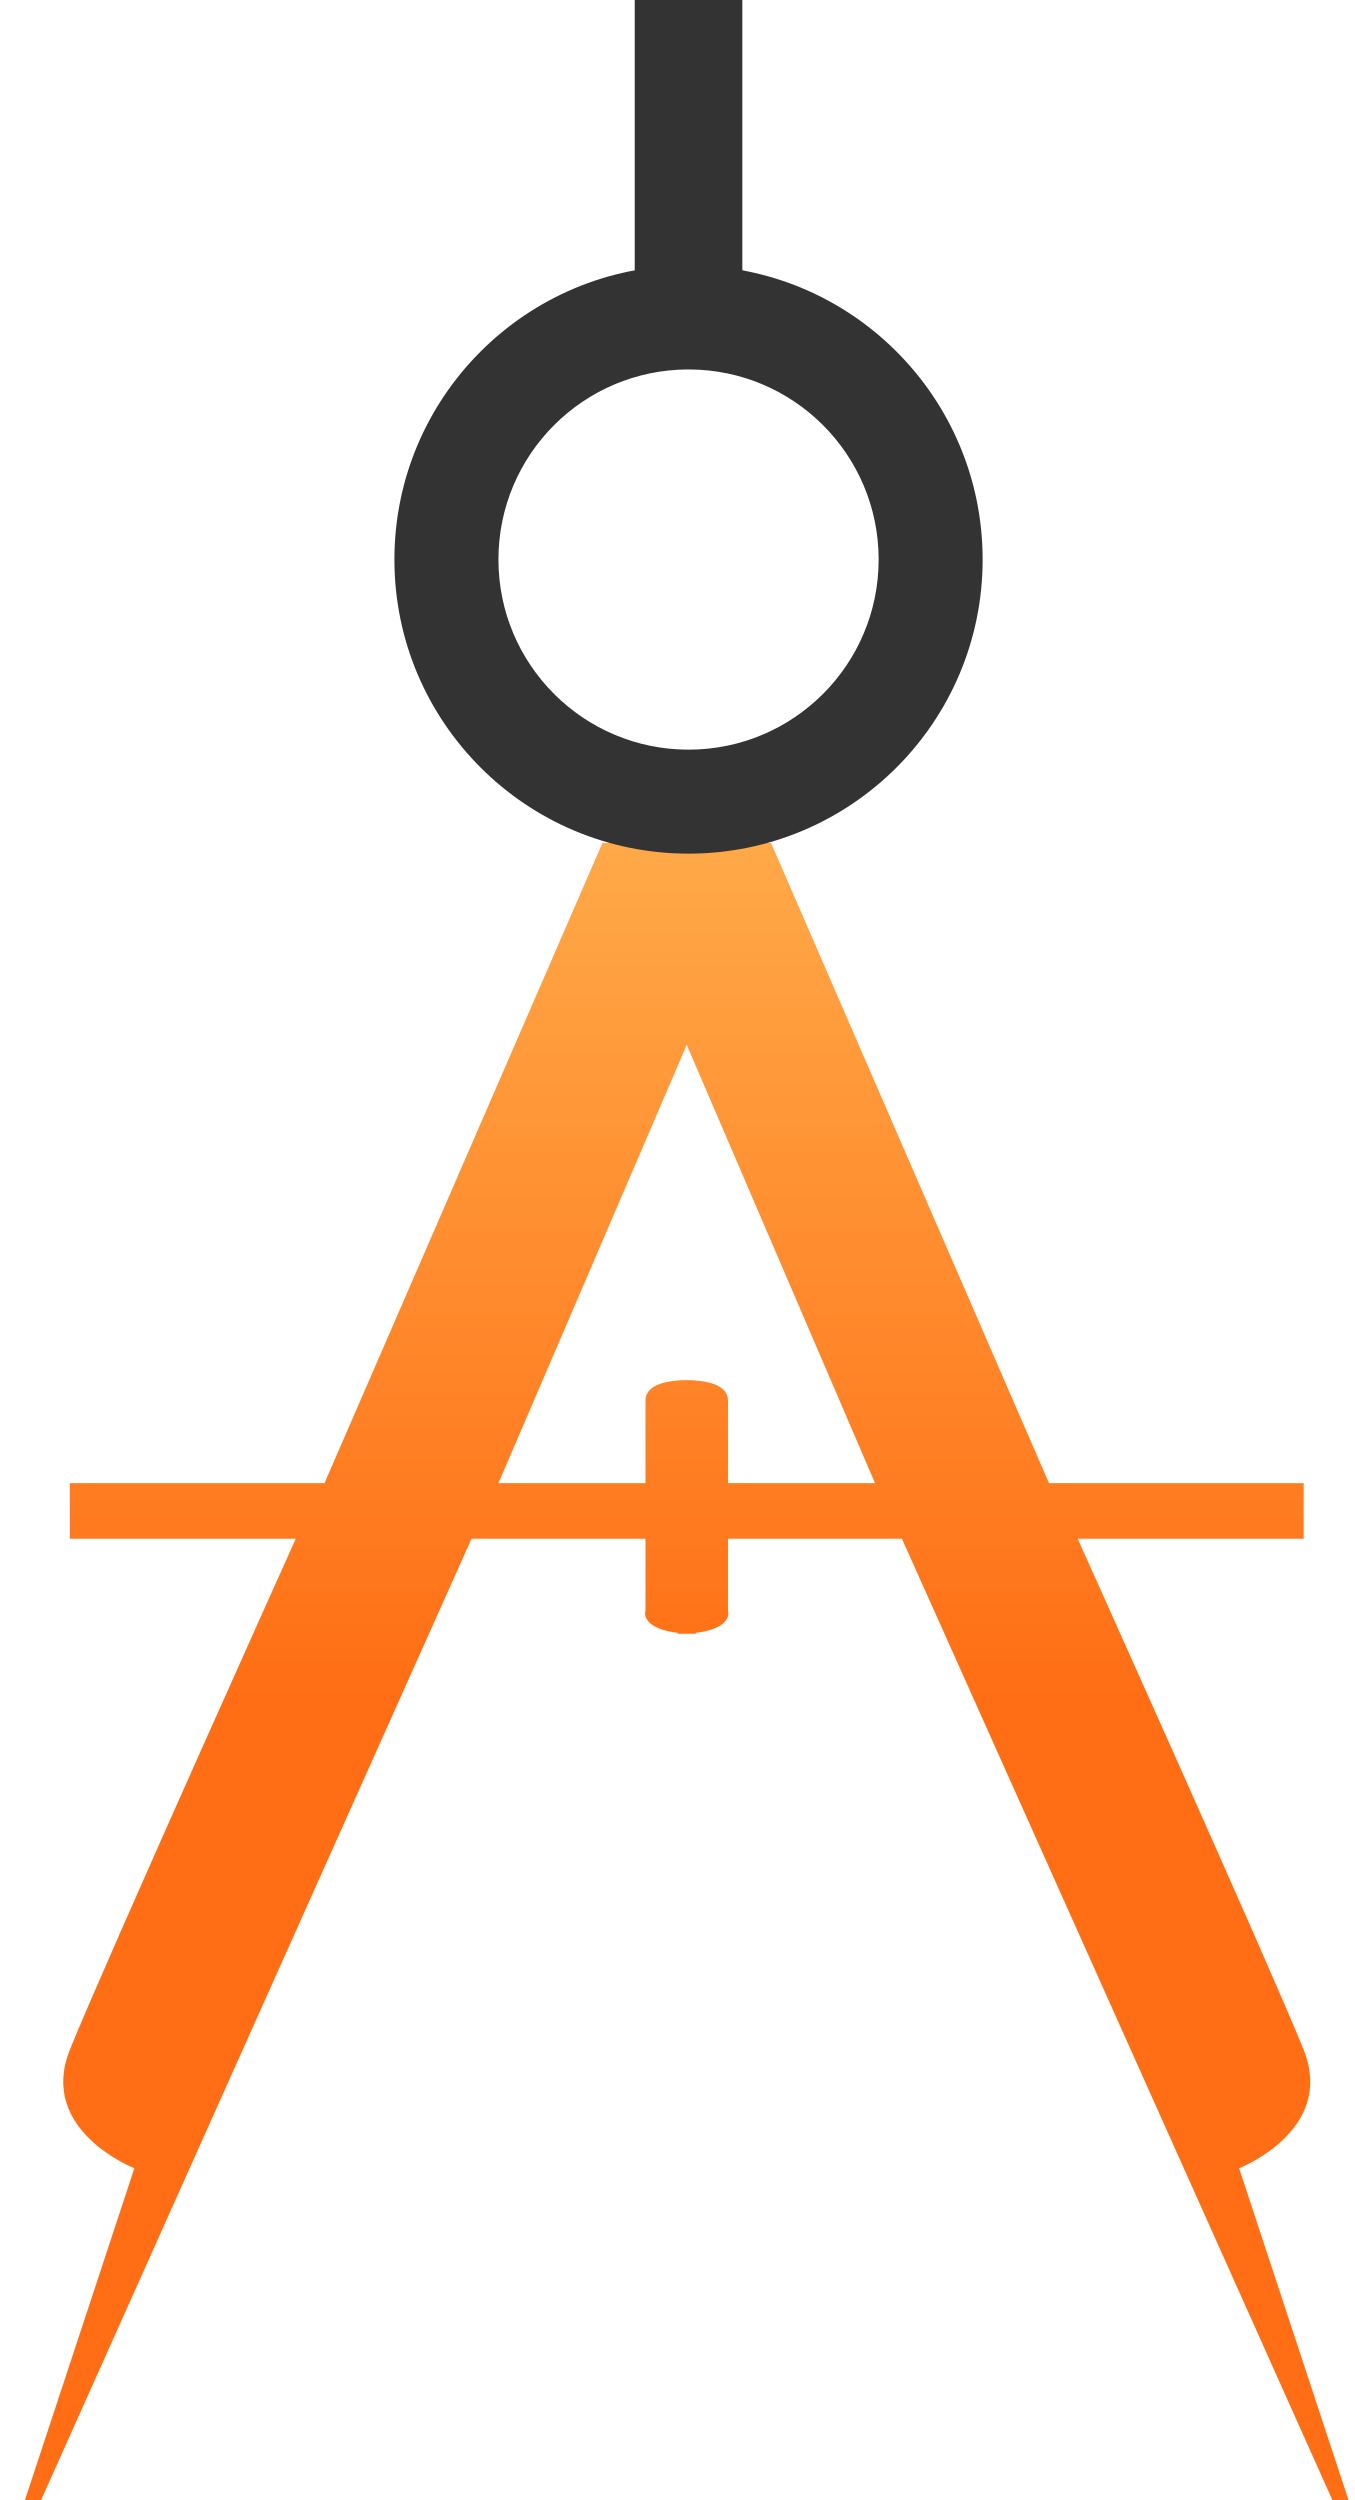
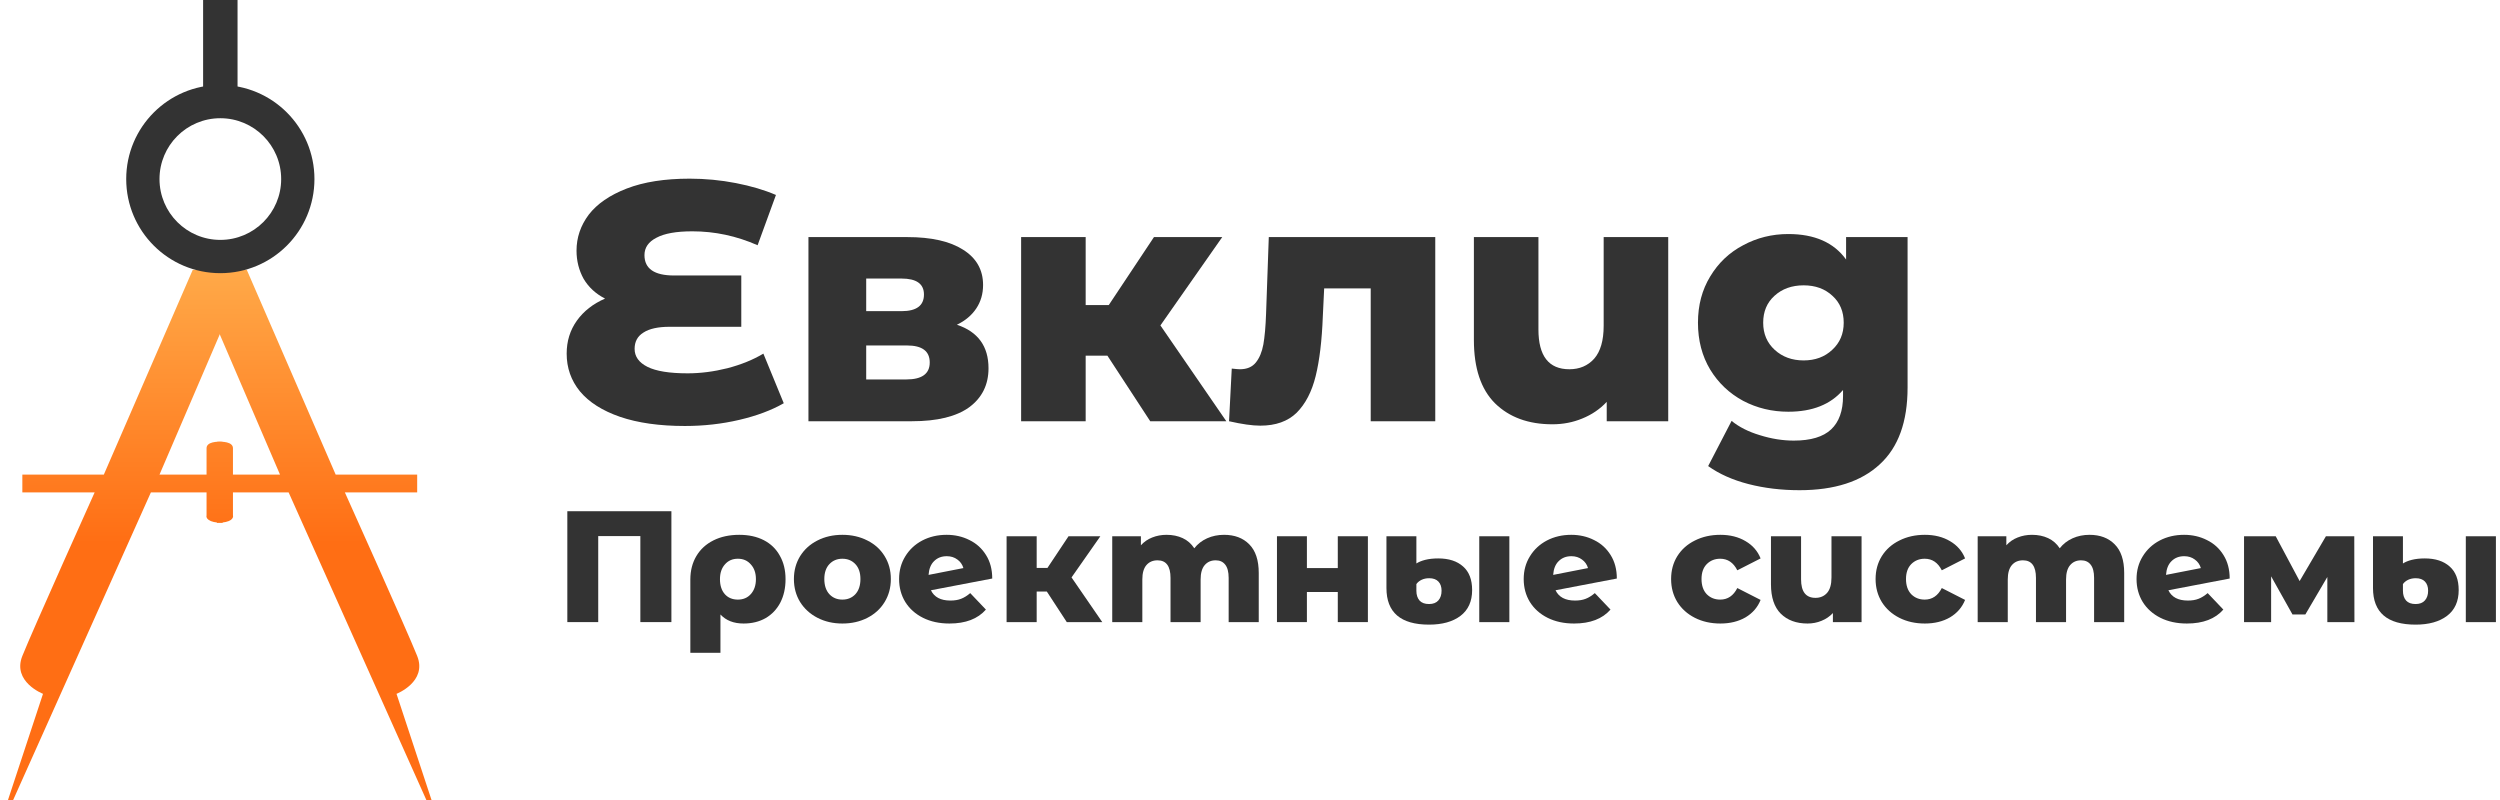
- <svg xmlns="http://www.w3.org/2000/svg" width="39" height="72" viewBox="0 0 39 72" fill="none">
+ <svg xmlns="http://www.w3.org/2000/svg" width="225" height="72" viewBox="0 0 225 72" fill="none">
+   <path d="M70.538 36.291C69.438 36.922 68.103 37.422 66.533 37.789C64.963 38.156 63.333 38.339 61.641 38.339C59.358 38.339 57.411 38.064 55.801 37.514C54.211 36.963 53.008 36.199 52.193 35.22C51.398 34.242 51 33.111 51 31.826C51 30.705 51.306 29.716 51.917 28.86C52.529 28.004 53.375 27.342 54.455 26.873C53.619 26.445 52.977 25.854 52.529 25.099C52.101 24.325 51.887 23.479 51.887 22.561C51.887 21.379 52.254 20.299 52.987 19.32C53.742 18.342 54.883 17.557 56.412 16.966C57.941 16.375 59.827 16.079 62.069 16.079C63.475 16.079 64.862 16.212 66.227 16.477C67.593 16.742 68.796 17.099 69.835 17.547L68.184 22.072C66.288 21.236 64.332 20.819 62.313 20.819C60.866 20.819 59.786 21.012 59.072 21.4C58.359 21.767 58.002 22.286 58.002 22.959C58.002 24.182 58.889 24.794 60.662 24.794H66.716V29.411H60.265C59.225 29.411 58.44 29.584 57.91 29.93C57.38 30.257 57.115 30.746 57.115 31.398C57.115 32.091 57.503 32.632 58.277 33.019C59.052 33.406 60.255 33.6 61.885 33.6C63.047 33.6 64.24 33.447 65.463 33.141C66.706 32.815 67.787 32.377 68.704 31.826L70.538 36.291Z" fill="#333333" />
+   <path d="M86.122 29.227C88.018 29.859 88.966 31.164 88.966 33.141C88.966 34.629 88.385 35.801 87.223 36.657C86.061 37.493 84.349 37.911 82.086 37.911H72.76V21.338H81.658C83.819 21.338 85.49 21.716 86.673 22.47C87.876 23.224 88.477 24.284 88.477 25.65C88.477 26.445 88.273 27.148 87.865 27.76C87.458 28.371 86.877 28.86 86.122 29.227ZM77.958 28.004H81.138C82.484 28.004 83.156 27.505 83.156 26.506C83.156 25.548 82.484 25.069 81.138 25.069H77.958V28.004ZM81.567 34.15C82.973 34.15 83.676 33.641 83.676 32.621C83.676 31.602 82.993 31.092 81.628 31.092H77.958V34.15H81.567Z" fill="#333333" />
+   <path d="M99.667 32.01H97.71V37.911H91.901V21.338H97.71V27.454H99.79L103.856 21.338H110.002L104.437 29.288L110.369 37.911H103.52L99.667 32.01Z" fill="#333333" />
+   <path d="M129.174 21.338V37.911H123.364V25.956H119.175L119.053 28.493C118.971 30.654 118.757 32.438 118.411 33.844C118.064 35.251 117.493 36.352 116.698 37.147C115.903 37.921 114.813 38.309 113.427 38.309C112.713 38.309 111.775 38.176 110.613 37.911L110.858 33.172C111.225 33.212 111.47 33.233 111.592 33.233C112.224 33.233 112.703 33.029 113.029 32.621C113.355 32.214 113.579 31.673 113.702 31.001C113.824 30.308 113.906 29.39 113.946 28.249L114.191 21.338H129.174Z" fill="#333333" />
+   <path d="M150.14 21.338V37.911H144.605V36.168C143.994 36.821 143.26 37.32 142.404 37.666C141.568 38.013 140.671 38.186 139.713 38.186C137.552 38.186 135.83 37.554 134.545 36.291C133.282 35.027 132.65 33.131 132.65 30.603V21.338H138.459V29.655C138.459 32.04 139.387 33.233 141.242 33.233C142.159 33.233 142.903 32.917 143.474 32.285C144.045 31.633 144.33 30.644 144.33 29.319V21.338H150.14Z" fill="#333333" />
+   <path d="M171.682 21.338V34.884C171.682 37.962 170.847 40.266 169.175 41.794C167.504 43.343 165.098 44.118 161.959 44.118C160.328 44.118 158.799 43.935 157.372 43.568C155.946 43.201 154.733 42.661 153.734 41.947L155.844 37.88C156.516 38.431 157.362 38.859 158.382 39.165C159.421 39.491 160.44 39.654 161.439 39.654C162.968 39.654 164.089 39.318 164.803 38.645C165.516 37.972 165.873 36.973 165.873 35.648V35.098C164.752 36.403 163.111 37.055 160.95 37.055C159.482 37.055 158.127 36.729 156.883 36.076C155.64 35.404 154.651 34.466 153.917 33.263C153.183 32.04 152.817 30.634 152.817 29.044C152.817 27.474 153.183 26.088 153.917 24.885C154.651 23.662 155.64 22.725 156.883 22.072C158.127 21.4 159.482 21.063 160.95 21.063C163.315 21.063 165.047 21.828 166.148 23.357V21.338H171.682ZM162.326 32.438C163.366 32.438 164.222 32.122 164.894 31.49C165.587 30.858 165.934 30.043 165.934 29.044C165.934 28.045 165.598 27.24 164.925 26.628C164.252 25.996 163.386 25.68 162.326 25.68C161.266 25.68 160.389 25.996 159.696 26.628C159.024 27.24 158.687 28.045 158.687 29.044C158.687 30.043 159.034 30.858 159.727 31.49C160.42 32.122 161.286 32.438 162.326 32.438Z" fill="#333333" />
+   <path d="M60.426 46.01V55.989H57.632V48.248H53.84V55.989H51.06V46.01H60.426Z" fill="#333333" />
+   <path d="M66.536 48.134C67.382 48.134 68.119 48.295 68.746 48.618C69.373 48.942 69.853 49.407 70.186 50.016C70.528 50.614 70.699 51.318 70.699 52.125C70.699 52.924 70.542 53.627 70.228 54.235C69.915 54.834 69.473 55.3 68.903 55.632C68.332 55.955 67.672 56.117 66.921 56.117C66.037 56.117 65.344 55.846 64.84 55.304V58.754H62.131V52.154C62.131 51.355 62.312 50.652 62.673 50.044C63.034 49.436 63.547 48.965 64.213 48.633C64.878 48.3 65.653 48.134 66.536 48.134ZM66.408 53.964C66.893 53.964 67.282 53.798 67.577 53.465C67.881 53.123 68.033 52.676 68.033 52.125C68.033 51.574 67.881 51.132 67.577 50.8C67.282 50.457 66.893 50.286 66.408 50.286C65.923 50.286 65.534 50.457 65.239 50.8C64.945 51.132 64.797 51.574 64.797 52.125C64.797 52.686 64.94 53.133 65.225 53.465C65.519 53.798 65.914 53.964 66.408 53.964Z" fill="#333333" />
+   <path d="M75.814 56.117C74.987 56.117 74.241 55.946 73.576 55.604C72.911 55.261 72.388 54.786 72.008 54.178C71.637 53.57 71.452 52.881 71.452 52.111C71.452 51.351 71.637 50.666 72.008 50.058C72.388 49.45 72.906 48.98 73.562 48.647C74.227 48.305 74.978 48.134 75.814 48.134C76.65 48.134 77.401 48.305 78.067 48.647C78.732 48.98 79.25 49.45 79.62 50.058C79.991 50.657 80.176 51.341 80.176 52.111C80.176 52.881 79.991 53.57 79.62 54.178C79.25 54.786 78.732 55.261 78.067 55.604C77.401 55.946 76.65 56.117 75.814 56.117ZM75.814 53.964C76.289 53.964 76.679 53.803 76.983 53.48C77.287 53.147 77.439 52.691 77.439 52.111C77.439 51.541 77.287 51.094 76.983 50.771C76.679 50.448 76.289 50.286 75.814 50.286C75.339 50.286 74.949 50.448 74.645 50.771C74.341 51.094 74.189 51.541 74.189 52.111C74.189 52.691 74.341 53.147 74.645 53.48C74.949 53.803 75.339 53.964 75.814 53.964Z" fill="#333333" />
+   <path d="M85.538 54.05C85.909 54.05 86.227 53.998 86.493 53.893C86.769 53.788 87.044 53.617 87.32 53.38L88.731 54.862C87.999 55.699 86.906 56.117 85.452 56.117C84.549 56.117 83.756 55.946 83.072 55.604C82.387 55.261 81.855 54.786 81.475 54.178C81.104 53.57 80.919 52.881 80.919 52.111C80.919 51.351 81.104 50.671 81.475 50.072C81.846 49.464 82.354 48.989 83 48.647C83.656 48.305 84.388 48.134 85.196 48.134C85.947 48.134 86.631 48.291 87.249 48.604C87.876 48.908 88.375 49.36 88.745 49.959C89.116 50.548 89.301 51.251 89.301 52.068L83.784 53.123C84.079 53.741 84.663 54.05 85.538 54.05ZM85.21 50.058C84.744 50.058 84.364 50.206 84.07 50.5C83.775 50.785 83.609 51.199 83.571 51.74L86.707 51.127C86.612 50.804 86.431 50.548 86.165 50.358C85.899 50.158 85.581 50.058 85.21 50.058Z" fill="#333333" />
+   <path d="M94.214 53.237H93.301V55.989H90.593V48.262H93.301V51.113H94.271L96.167 48.262H99.032L96.438 51.968L99.203 55.989H96.01L94.214 53.237Z" fill="#333333" />
+   <path d="M110.165 48.134C111.116 48.134 111.871 48.419 112.432 48.989C113.002 49.559 113.287 50.419 113.287 51.569V55.989H110.579V52.011C110.579 51.47 110.474 51.07 110.265 50.814C110.066 50.557 109.78 50.429 109.41 50.429C109.001 50.429 108.673 50.572 108.426 50.857C108.179 51.142 108.056 51.574 108.056 52.154V55.989H105.347V52.011C105.347 50.956 104.957 50.429 104.178 50.429C103.76 50.429 103.427 50.572 103.18 50.857C102.933 51.142 102.81 51.574 102.81 52.154V55.989H100.101V48.262H102.681V49.075C102.966 48.761 103.304 48.528 103.693 48.376C104.093 48.215 104.525 48.134 104.991 48.134C105.532 48.134 106.017 48.234 106.445 48.433C106.872 48.633 107.219 48.937 107.485 49.346C107.789 48.956 108.174 48.657 108.64 48.447C109.106 48.238 109.614 48.134 110.165 48.134Z" fill="#333333" />
+   <path d="M114.927 48.262H117.621V51.127H120.401V48.262H123.11V55.989H120.401V53.28H117.621V55.989H114.927V48.262Z" fill="#333333" />
+   <path d="M128.615 56.217C126.058 56.217 124.78 55.119 124.78 52.924V48.262H127.474V50.714C127.674 50.581 127.94 50.472 128.272 50.386C128.615 50.301 129.004 50.258 129.441 50.258C130.392 50.258 131.138 50.5 131.679 50.985C132.221 51.46 132.492 52.168 132.492 53.109C132.492 54.126 132.14 54.9 131.437 55.433C130.743 55.955 129.802 56.217 128.615 56.217ZM133.133 48.262H135.842V55.989H133.133V48.262ZM128.615 54.363C128.985 54.363 129.266 54.254 129.456 54.035C129.646 53.817 129.741 53.527 129.741 53.166C129.741 52.814 129.646 52.539 129.456 52.339C129.266 52.14 128.99 52.04 128.629 52.04C128.372 52.04 128.144 52.087 127.945 52.182C127.745 52.277 127.588 52.406 127.474 52.567V53.166C127.474 53.537 127.569 53.831 127.759 54.05C127.949 54.259 128.234 54.363 128.615 54.363Z" fill="#333333" />
+   <path d="M141.752 54.05C142.123 54.05 142.441 53.998 142.707 53.893C142.983 53.788 143.258 53.617 143.534 53.38L144.945 54.862C144.213 55.699 143.12 56.117 141.666 56.117C140.764 56.117 139.97 55.946 139.286 55.604C138.602 55.261 138.069 54.786 137.689 54.178C137.319 53.57 137.133 52.881 137.133 52.111C137.133 51.351 137.319 50.671 137.689 50.072C138.06 49.464 138.568 48.989 139.215 48.647C139.87 48.305 140.602 48.134 141.41 48.134C142.161 48.134 142.845 48.291 143.463 48.604C144.09 48.908 144.589 49.36 144.959 49.959C145.33 50.548 145.515 51.251 145.515 52.068L139.999 53.123C140.293 53.741 140.878 54.05 141.752 54.05ZM141.424 50.058C140.958 50.058 140.578 50.206 140.284 50.5C139.989 50.785 139.823 51.199 139.785 51.74L142.921 51.127C142.826 50.804 142.645 50.548 142.379 50.358C142.113 50.158 141.795 50.058 141.424 50.058Z" fill="#333333" />
+   <path d="M154.833 56.117C153.978 56.117 153.213 55.946 152.538 55.604C151.863 55.261 151.336 54.786 150.955 54.178C150.585 53.57 150.4 52.881 150.4 52.111C150.4 51.341 150.585 50.657 150.955 50.058C151.336 49.45 151.863 48.98 152.538 48.647C153.213 48.305 153.978 48.134 154.833 48.134C155.707 48.134 156.463 48.324 157.1 48.704C157.736 49.075 158.188 49.593 158.454 50.258L156.358 51.327C156.007 50.633 155.493 50.286 154.819 50.286C154.334 50.286 153.93 50.448 153.607 50.771C153.293 51.094 153.137 51.541 153.137 52.111C153.137 52.691 153.293 53.147 153.607 53.48C153.93 53.803 154.334 53.964 154.819 53.964C155.493 53.964 156.007 53.617 156.358 52.924L158.454 53.993C158.188 54.658 157.736 55.181 157.1 55.561C156.463 55.931 155.707 56.117 154.833 56.117Z" fill="#333333" />
+   <path d="M167.541 48.262V55.989H164.961V55.176C164.676 55.48 164.334 55.713 163.935 55.874C163.545 56.036 163.127 56.117 162.68 56.117C161.673 56.117 160.87 55.822 160.271 55.233C159.682 54.644 159.387 53.76 159.387 52.581V48.262H162.096V52.14C162.096 53.252 162.528 53.807 163.393 53.807C163.821 53.807 164.167 53.66 164.433 53.365C164.7 53.061 164.833 52.6 164.833 51.983V48.262H167.541Z" fill="#333333" />
+   <path d="M173.237 56.117C172.382 56.117 171.616 55.946 170.942 55.604C170.267 55.261 169.74 54.786 169.359 54.178C168.989 53.57 168.803 52.881 168.803 52.111C168.803 51.341 168.989 50.657 169.359 50.058C169.74 49.45 170.267 48.98 170.942 48.647C171.616 48.305 172.382 48.134 173.237 48.134C174.111 48.134 174.867 48.324 175.503 48.704C176.14 49.075 176.592 49.593 176.858 50.258L174.762 51.327C174.411 50.633 173.897 50.286 173.223 50.286C172.738 50.286 172.334 50.448 172.011 50.771C171.697 51.094 171.54 51.541 171.54 52.111C171.54 52.691 171.697 53.147 172.011 53.48C172.334 53.803 172.738 53.964 173.223 53.964C173.897 53.964 174.411 53.617 174.762 52.924L176.858 53.993C176.592 54.658 176.14 55.181 175.503 55.561C174.867 55.931 174.111 56.117 173.237 56.117Z" fill="#333333" />
+   <path d="M188.055 48.134C189.005 48.134 189.761 48.419 190.321 48.989C190.892 49.559 191.177 50.419 191.177 51.569V55.989H188.468V52.011C188.468 51.47 188.364 51.07 188.155 50.814C187.955 50.557 187.67 50.429 187.299 50.429C186.891 50.429 186.563 50.572 186.316 50.857C186.069 51.142 185.945 51.574 185.945 52.154V55.989H183.237V52.011C183.237 50.956 182.847 50.429 182.068 50.429C181.649 50.429 181.317 50.572 181.07 50.857C180.823 51.142 180.699 51.574 180.699 52.154V55.989H177.991V48.262H180.571V49.075C180.856 48.761 181.193 48.528 181.583 48.376C181.982 48.215 182.414 48.134 182.88 48.134C183.422 48.134 183.907 48.234 184.334 48.433C184.762 48.633 185.109 48.937 185.375 49.346C185.679 48.956 186.064 48.657 186.53 48.447C186.995 48.238 187.504 48.134 188.055 48.134Z" fill="#333333" />
+   <path d="M196.908 54.05C197.279 54.05 197.597 53.998 197.863 53.893C198.139 53.788 198.414 53.617 198.69 53.38L200.101 54.862C199.369 55.699 198.277 56.117 196.822 56.117C195.92 56.117 195.126 55.946 194.442 55.604C193.758 55.261 193.225 54.786 192.845 54.178C192.475 53.57 192.289 52.881 192.289 52.111C192.289 51.351 192.475 50.671 192.845 50.072C193.216 49.464 193.724 48.989 194.371 48.647C195.026 48.305 195.758 48.134 196.566 48.134C197.317 48.134 198.001 48.291 198.619 48.604C199.246 48.908 199.745 49.36 200.115 49.959C200.486 50.548 200.671 51.251 200.671 52.068L195.155 53.123C195.449 53.741 196.034 54.05 196.908 54.05ZM196.58 50.058C196.114 50.058 195.734 50.206 195.44 50.5C195.145 50.785 194.979 51.199 194.941 51.74L198.077 51.127C197.982 50.804 197.801 50.548 197.535 50.358C197.269 50.158 196.951 50.058 196.58 50.058Z" fill="#333333" />
+   <path d="M209.461 55.989V51.926L207.48 55.304H206.325L204.401 51.869V55.989H201.963V48.262H204.814L206.967 52.296L209.333 48.262H211.885L211.899 55.989H209.461Z" fill="#333333" />
+   <path d="M217.404 56.217C214.848 56.217 213.57 55.119 213.57 52.924V48.262H216.264V50.714C216.464 50.581 216.73 50.472 217.062 50.386C217.404 50.301 217.794 50.258 218.231 50.258C219.182 50.258 219.928 50.5 220.469 50.985C221.011 51.46 221.282 52.168 221.282 53.109C221.282 54.126 220.93 54.9 220.227 55.433C219.533 55.955 218.592 56.217 217.404 56.217ZM221.923 48.262H224.632V55.989H221.923V48.262ZM217.404 54.363C217.775 54.363 218.055 54.254 218.245 54.035C218.436 53.817 218.531 53.527 218.531 53.166C218.531 52.814 218.436 52.539 218.245 52.339C218.055 52.14 217.78 52.04 217.419 52.04C217.162 52.04 216.934 52.087 216.734 52.182C216.535 52.277 216.378 52.406 216.264 52.567V53.166C216.264 53.537 216.359 53.831 216.549 54.05C216.739 54.259 217.024 54.363 217.404 54.363Z" fill="#333333" />
  <path d="M9.345 42.715L17.351 24.276H20.036V29.492L14.355 42.715H18.59V40.339C18.59 39.76 19.554 39.719 20.036 39.77V47.053C18.714 47.053 18.521 46.605 18.59 46.382V44.316H13.58L1.184 72H0.719L3.87 62.445C3.87 62.445 1.081 61.36 2.011 59.036C2.94 56.712 8.518 44.316 8.518 44.316H2.011V42.715H9.345Z" fill="url(#paint0_linear)" />
  <path d="M30.211 42.715L22.206 24.276H19.52V29.492L25.201 42.715H20.966V40.339C20.966 39.76 20.002 39.719 19.52 39.77V47.053C20.842 47.053 21.035 46.605 20.966 46.382V44.316H25.976L38.372 72H38.837L35.686 62.445C35.686 62.445 38.475 61.36 37.546 59.036C36.616 56.712 31.038 44.316 31.038 44.316H37.546V42.715H30.211Z" fill="url(#paint1_linear)" />
  <path fill-rule="evenodd" clip-rule="evenodd" d="M19.83 21.59C22.854 21.59 25.305 19.139 25.305 16.115C25.305 13.091 22.854 10.64 19.83 10.64C16.806 10.64 14.355 13.091 14.355 16.115C14.355 19.139 16.806 21.59 19.83 21.59ZM19.83 24.585C24.508 24.585 28.3 20.793 28.3 16.115C28.3 11.437 24.508 7.644 19.83 7.644C15.152 7.644 11.359 11.437 11.359 16.115C11.359 20.793 15.152 24.585 19.83 24.585Z" fill="#333333" />
  <path d="M18.28 0H21.379V8.161H18.28V0Z" fill="#333333" />
  <defs>
    <linearGradient id="paint0_linear" x1="19.778" y1="24.276" x2="19.778" y2="72" gradientUnits="userSpaceOnUse">
      <stop stop-color="#FFA948" />
      <stop offset="0.516" stop-color="#FF6E14" />
    </linearGradient>
    <linearGradient id="paint1_linear" x1="19.778" y1="24.276" x2="19.778" y2="72" gradientUnits="userSpaceOnUse">
      <stop stop-color="#FFA948" />
      <stop offset="0.516" stop-color="#FF6E14" />
    </linearGradient>
  </defs>
</svg>
